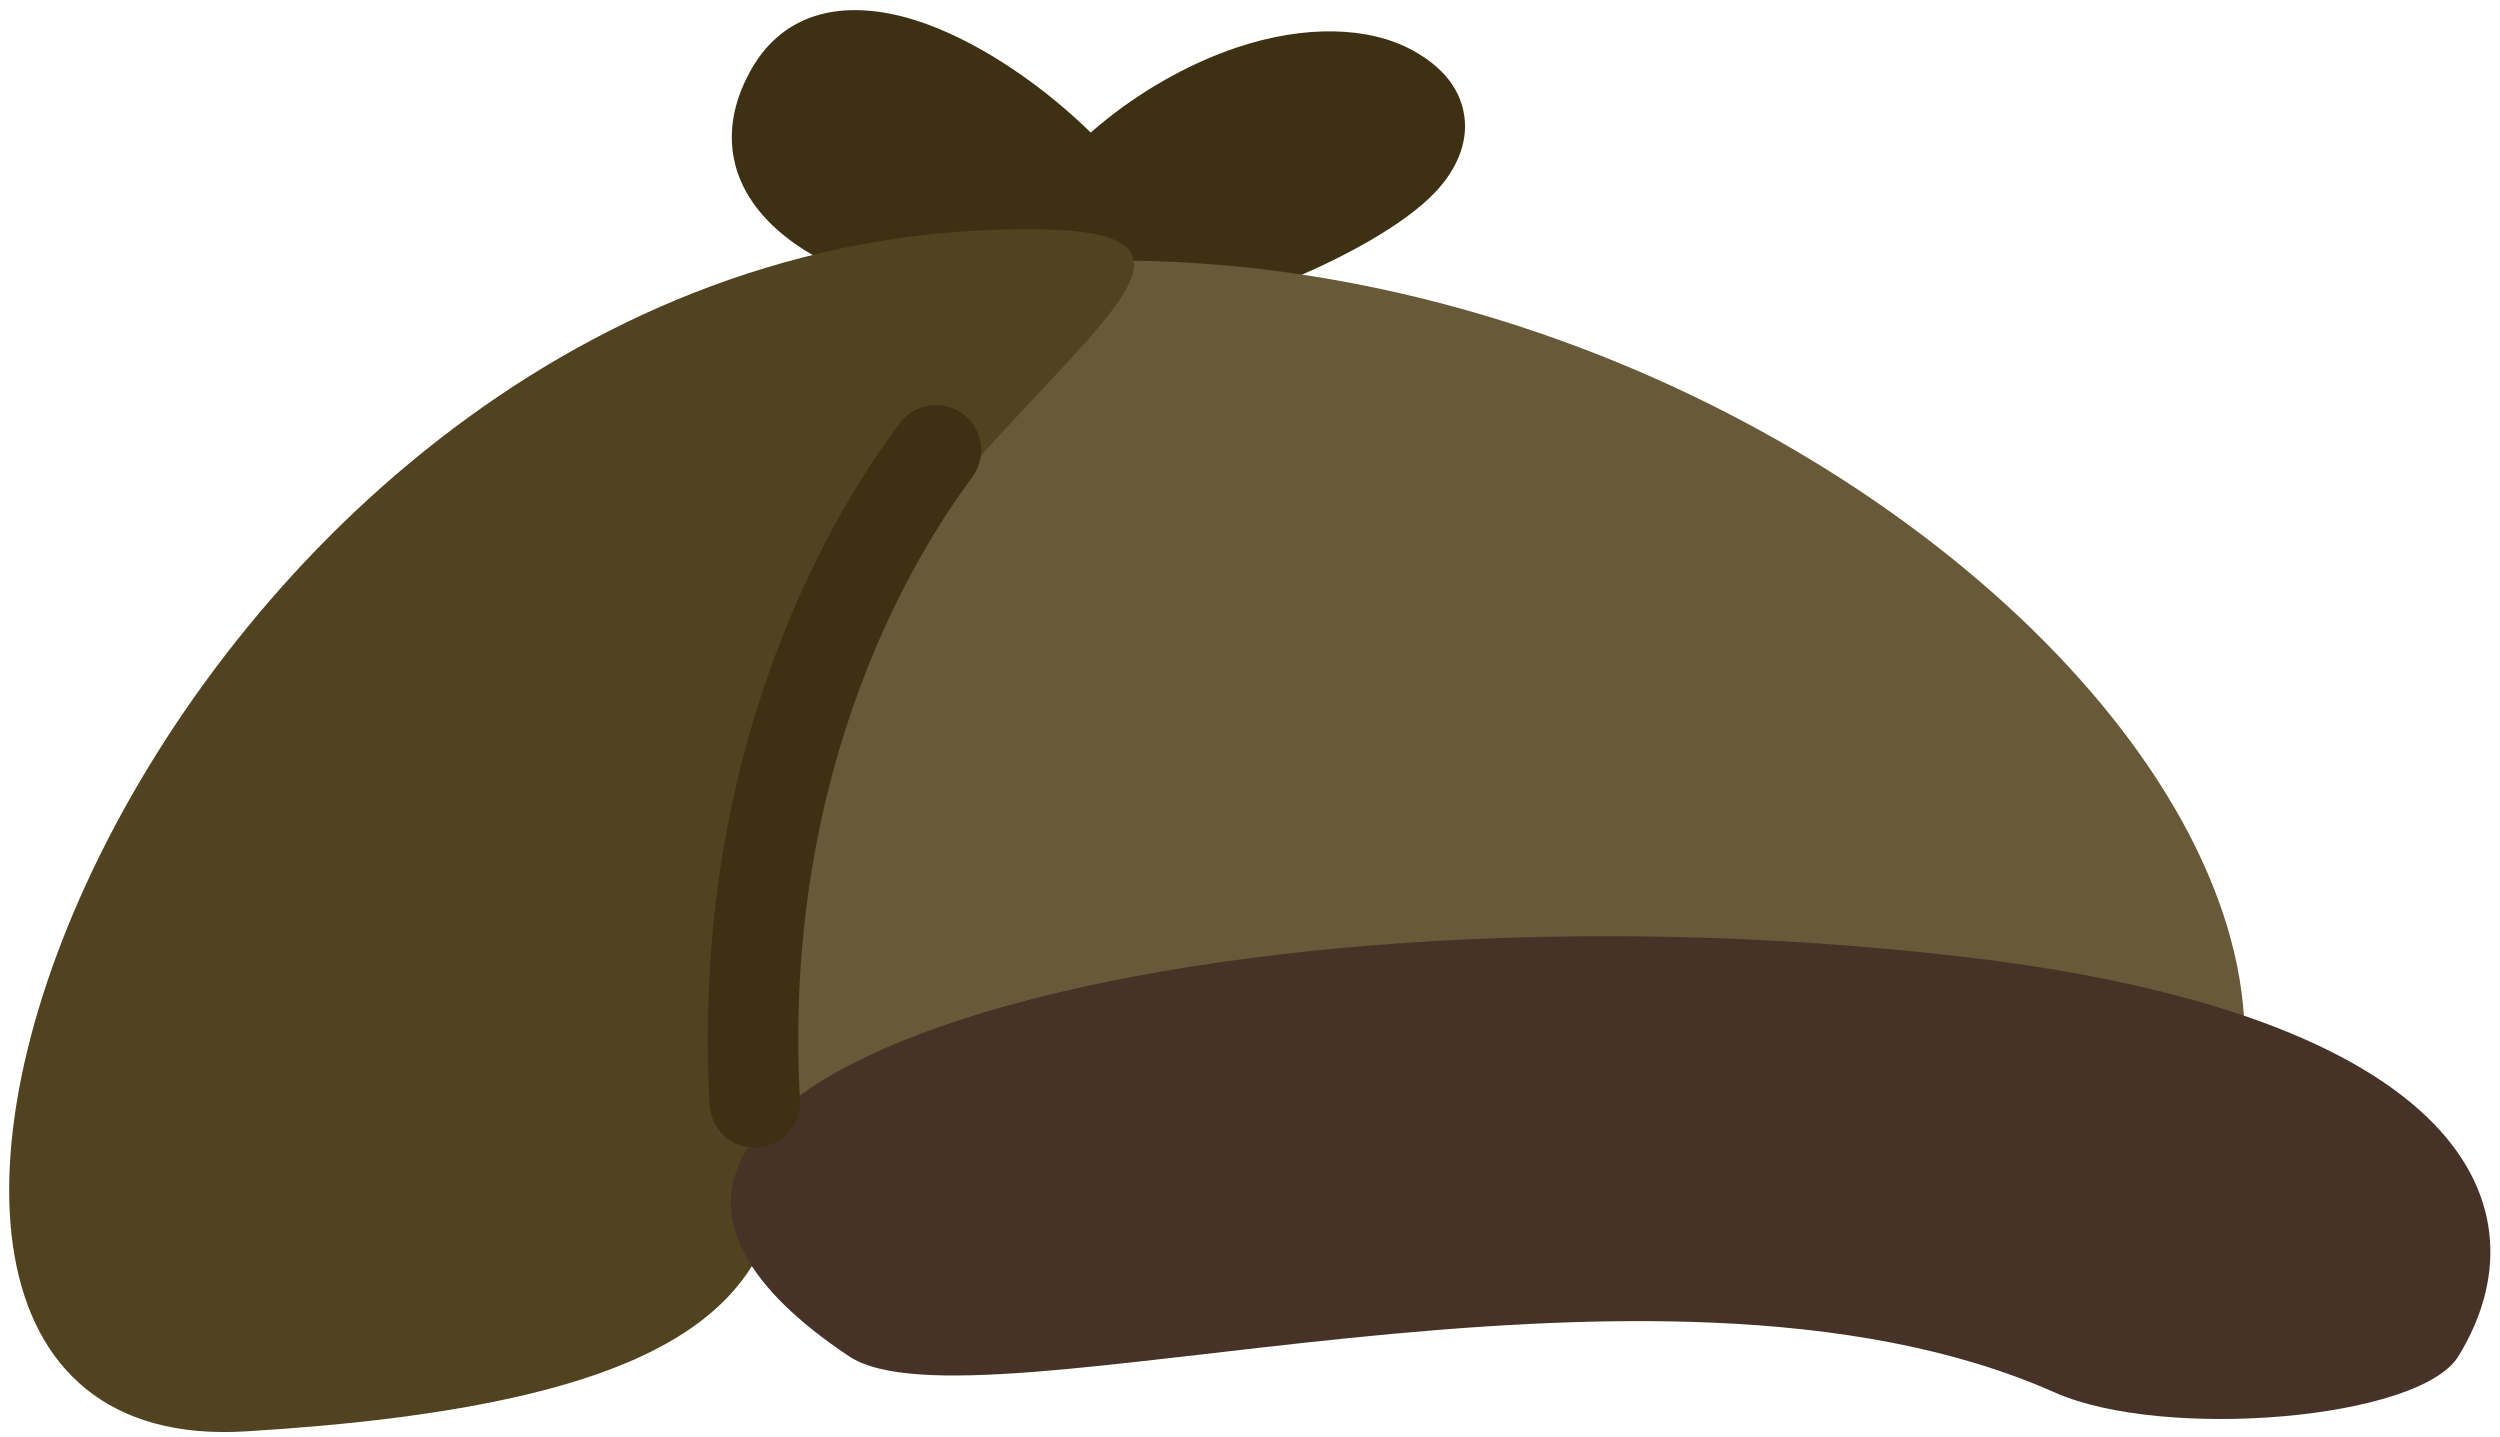
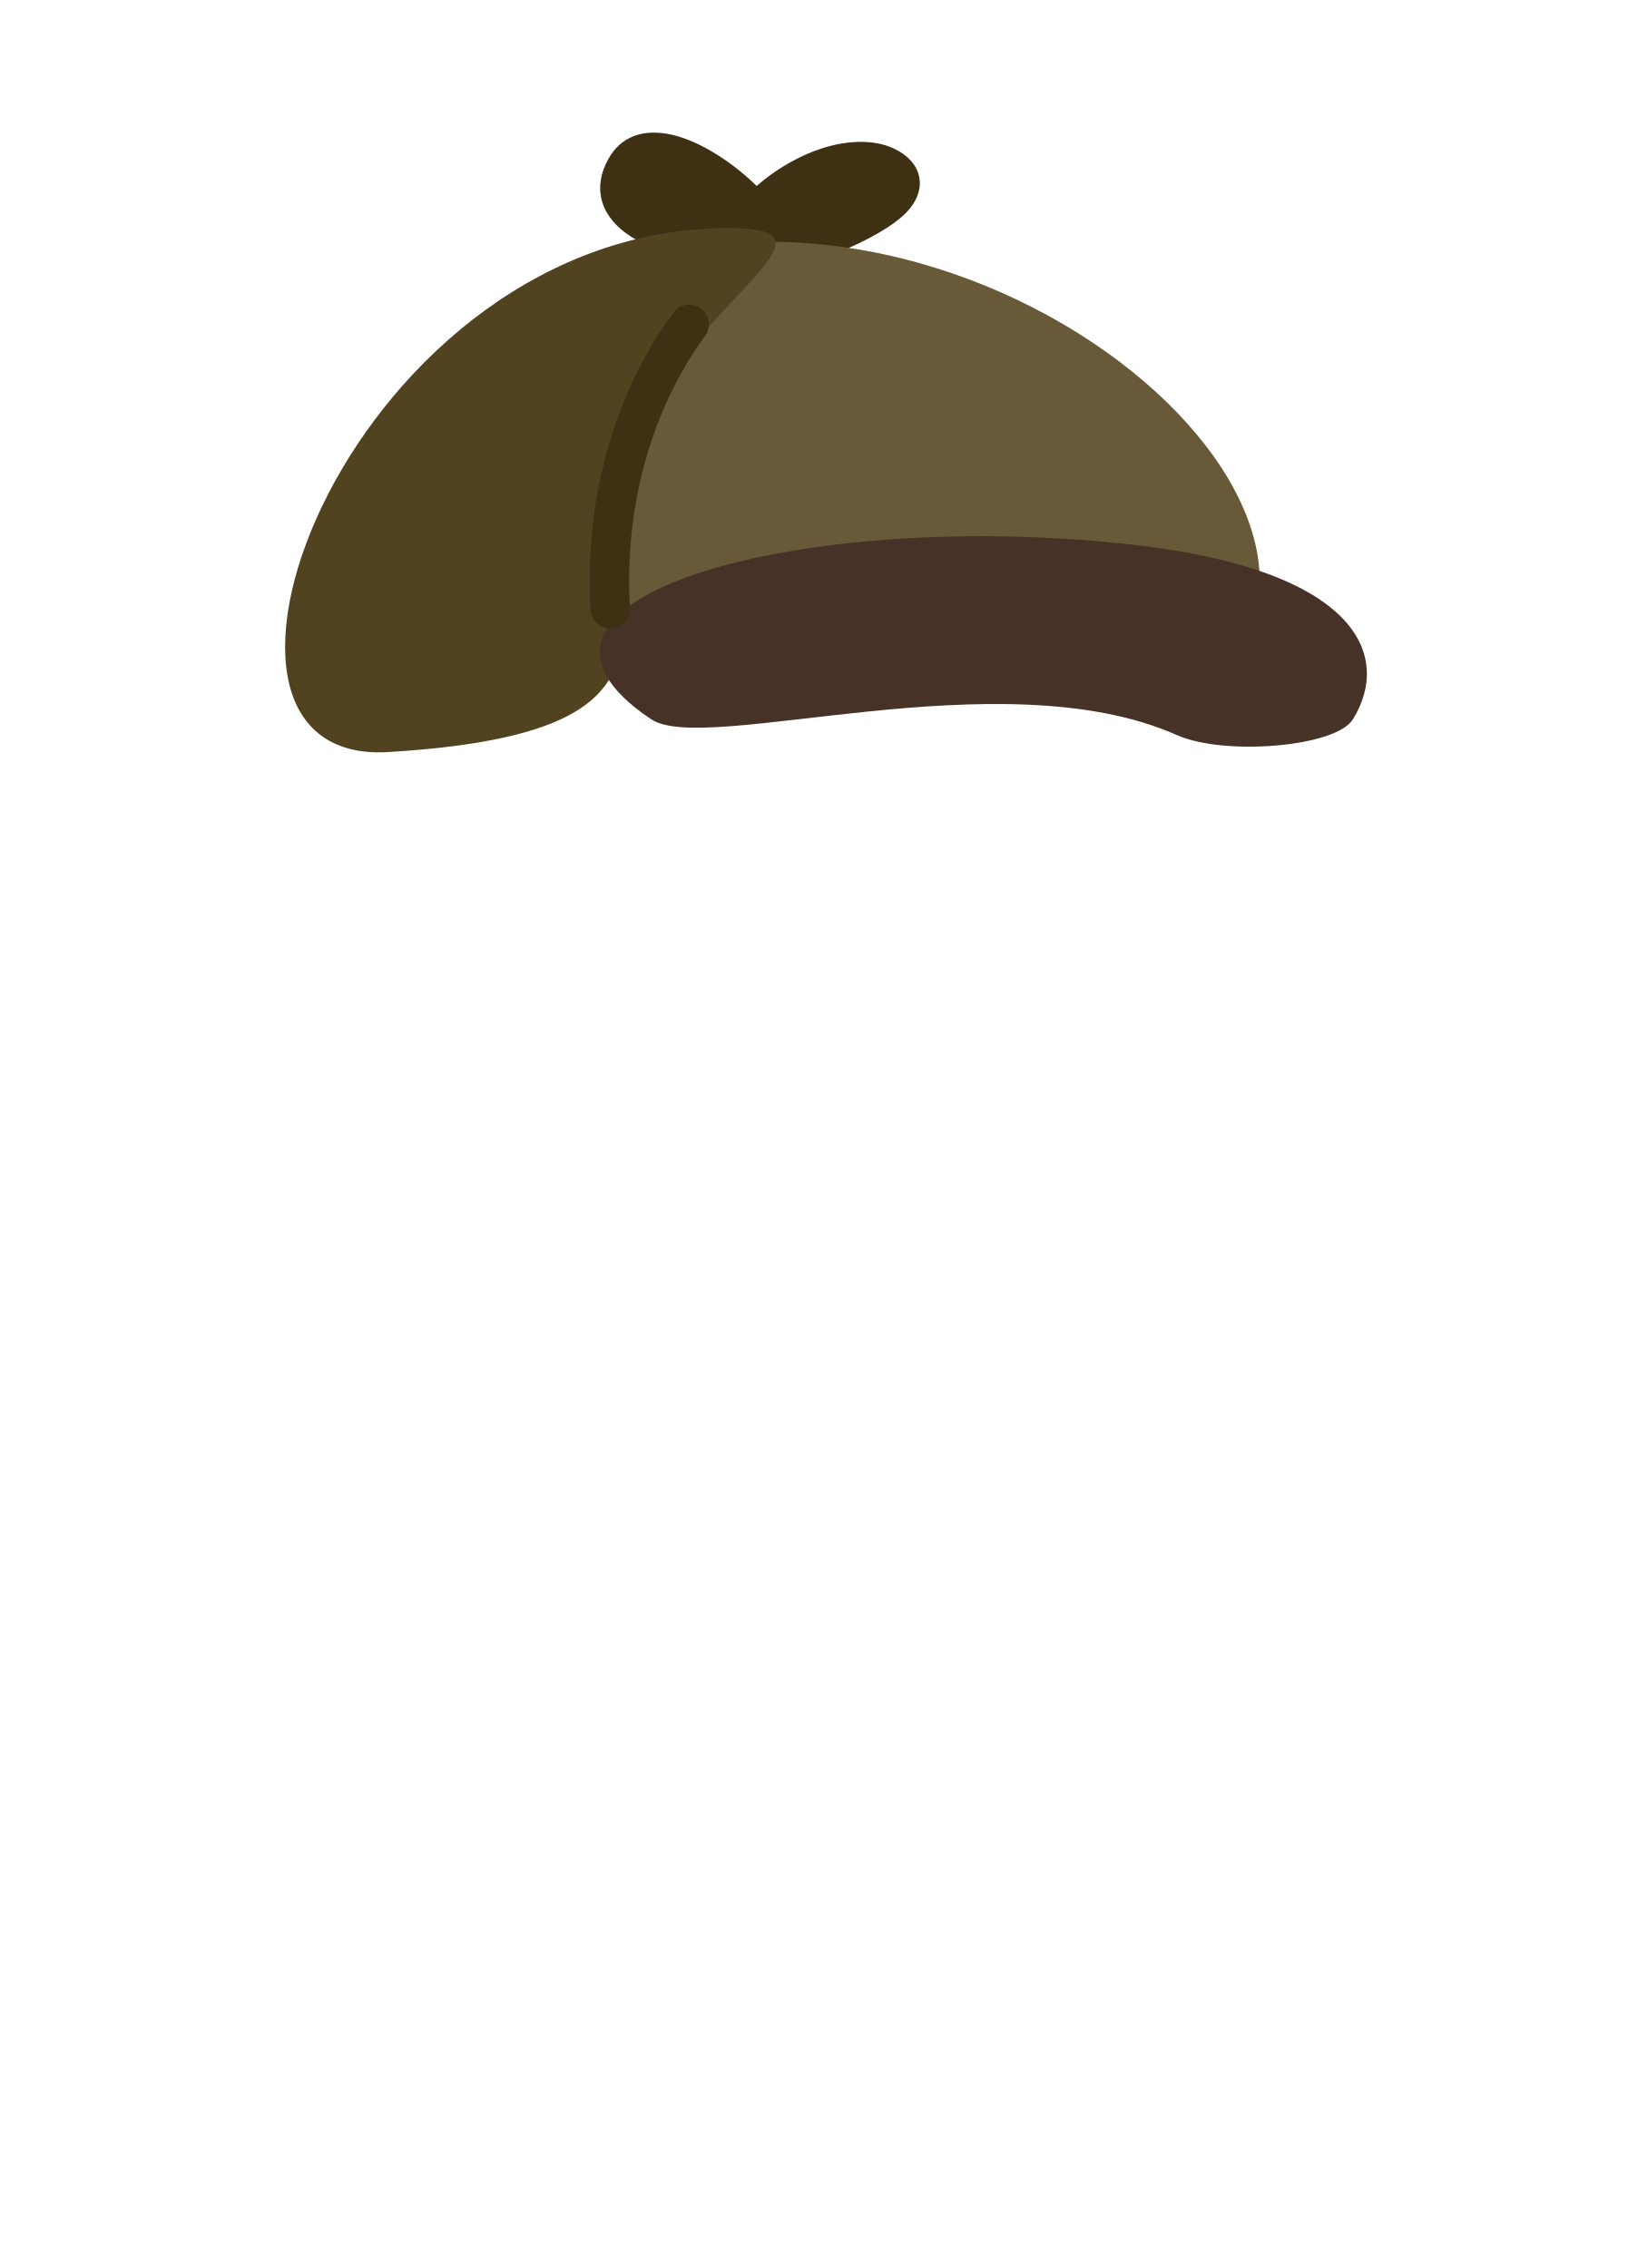
- <svg xmlns="http://www.w3.org/2000/svg" width="100%" height="100%" viewBox="0 0 221 127" version="1.1" xml:space="preserve" style="fill-rule:evenodd;clip-rule:evenodd;stroke-linejoin:round;stroke-miterlimit:2;">
-   <g transform="matrix(1,0,0,1,-57,-1808)">
+ <svg xmlns="http://www.w3.org/2000/svg" width="100%" height="100%" viewBox="0 0 330 460" version="1.1" xml:space="preserve" style="fill-rule:evenodd;clip-rule:evenodd;stroke-linejoin:round;stroke-miterlimit:2;">
+   <g transform="matrix(1,0,0,1,0,-1782)">
    <g transform="matrix(0.916667,0,0,1,394.167,-20.7069)">
      <g id="hat_sherlock_front" transform="matrix(1.09091,0,0,1,-582.727,1283.22)">
        <g transform="matrix(1,0,0,1,0,-542.707)">
          <path d="M290,1110.32C295.74,1099.53 312.124,1091.81 320,1096.18C331.014,1102.29 302.484,1112.75 297.839,1112.71L290,1110.32Z" style="fill:rgb(62,49,19);" />
          <path d="M286.468,1108.44C290.364,1101.12 298.544,1094.98 306.429,1092.36C312.287,1090.42 317.971,1090.48 321.942,1092.68C325.186,1094.48 326.318,1096.76 326.488,1098.85C326.652,1100.86 325.843,1103.11 323.85,1105.21C321.104,1108.1 315.603,1111.09 310.272,1113.24C304.865,1115.42 299.652,1116.72 297.805,1116.71C297.422,1116.7 297.041,1116.64 296.675,1116.53L288.836,1114.15C287.692,1113.8 286.764,1112.96 286.306,1111.86C285.847,1110.75 285.907,1109.5 286.468,1108.44ZM317.995,1099.64C315.667,1098.39 312.361,1098.82 308.952,1099.96C304.448,1101.45 299.771,1104.38 296.438,1108.1L298.345,1108.68C301.442,1108.34 310.734,1105 316.026,1101.36C316.736,1100.87 317.496,1100.14 317.995,1099.64Z" style="fill:rgb(62,49,19);" />
        </g>
        <g transform="matrix(1,0,0,1,0,-542.707)">
          <path d="M286.108,1112.71C283.966,1111.28 260.3,1108.29 266.831,1096.41C272.465,1086.16 293.738,1102.05 297.839,1112.71L286.108,1112.71Z" style="fill:rgb(62,49,19);" />
-           <path d="M284.049,1116.14C284.089,1116.16 284.123,1116.18 284.137,1116.19C284.098,1116.18 273.342,1113.62 268.033,1110.25C264.773,1108.17 262.509,1105.45 261.878,1102.23C261.436,1099.97 261.728,1097.39 263.325,1094.48C265.919,1089.77 270.531,1088.28 276.084,1089.49C280.85,1090.52 286.466,1093.77 291.247,1097.91C296.032,1102.06 299.951,1107.06 301.572,1111.27C302.045,1112.5 301.882,1113.88 301.136,1114.97C300.39,1116.06 299.157,1116.71 297.839,1116.71L286.108,1116.71C285.382,1116.71 284.67,1116.51 284.049,1116.14ZM284.137,1116.19C284.141,1116.19 284.144,1116.19 284.144,1116.19C284.144,1116.19 284.144,1116.19 284.137,1116.19ZM286.885,1108.71L290.753,1108.71C287.31,1104.5 282.137,1100.39 277.395,1098.31C275.832,1097.63 274.327,1097.17 272.963,1097.11C271.862,1097.06 270.887,1097.33 270.336,1098.34C268.444,1101.78 271.746,1103.43 274.856,1104.83C278.41,1106.43 282.472,1107.4 284.933,1108.08C285.691,1108.29 286.347,1108.51 286.885,1108.71Z" style="fill:rgb(62,49,19);" />
+           <path d="M284.137,1116.19C284.141,1116.19 284.144,1116.19 284.144,1116.19C284.144,1116.19 284.144,1116.19 284.137,1116.19ZM284.049,1116.14C284.089,1116.16 284.123,1116.18 284.137,1116.19C284.098,1116.18 273.342,1113.62 268.033,1110.25C264.773,1108.17 262.509,1105.45 261.878,1102.23C261.436,1099.97 261.728,1097.39 263.325,1094.48C265.919,1089.77 270.531,1088.28 276.084,1089.49C280.85,1090.52 286.466,1093.77 291.247,1097.91C296.032,1102.06 299.951,1107.06 301.572,1111.27C302.045,1112.5 301.882,1113.88 301.136,1114.97C300.39,1116.06 299.157,1116.71 297.839,1116.71L286.108,1116.71C285.382,1116.71 284.67,1116.51 284.049,1116.14ZM286.885,1108.71L290.753,1108.71C287.31,1104.5 282.137,1100.39 277.395,1098.31C275.832,1097.63 274.327,1097.17 272.963,1097.11C271.862,1097.06 270.887,1097.33 270.336,1098.34C268.444,1101.78 271.746,1103.43 274.856,1104.83C278.41,1106.43 282.472,1107.4 284.933,1108.08C285.691,1108.29 286.347,1108.51 286.885,1108.71Z" style="fill:rgb(62,49,19);" />
        </g>
        <g transform="matrix(1,0,0,1,0,-542.707)">
          <path d="M371.867,1184.2C390.787,1186.56 394.765,1189.03 395.326,1182.71C399.555,1134.96 284.464,1068.42 218.761,1148.72C202.539,1168.55 182.442,1216.14 220,1206.75C261.79,1196.3 266.717,1198.04 310,1195.5C342.733,1193.57 338.869,1182.79 371.867,1184.2Z" style="fill:rgb(104,90,57);" />
        </g>
        <g transform="matrix(1,0,0,1,0,-542.707)">
          <path d="M254.522,1201.37C253.562,1203.36 251.169,1204.19 249.181,1203.23C247.193,1202.27 246.358,1199.88 247.317,1197.89C253.232,1185.64 254.657,1185.96 255.408,1172.43C256.537,1152.11 256.602,1152.03 264.354,1133.13C265.192,1131.09 267.53,1130.12 269.573,1130.95C271.615,1131.79 272.593,1134.13 271.755,1136.17C264.515,1153.82 264.45,1153.9 263.396,1172.88C262.557,1187.99 261.13,1187.68 254.522,1201.37Z" style="fill:rgb(62,49,19);" />
        </g>
        <g transform="matrix(1,0,0,1,0,-542.707)">
          <path d="M288.59,1108.46C211.555,1107.64 170.108,1217.68 218.714,1214.73C295.727,1210.06 250.994,1178.65 272.062,1143.81C285.889,1120.95 310.354,1108.69 288.59,1108.46Z" style="fill:rgb(82,67,32);" />
        </g>
        <g transform="matrix(1,0,0,1,0,-542.707)">
          <path d="M370,1172.71C303.221,1165.06 235.045,1183.41 272.056,1208.09C283.138,1215.48 342.848,1195.39 378.62,1211.28C388.228,1215.56 410.861,1213.71 414.318,1208.09C422.314,1195.1 415.11,1177.87 370,1172.71Z" style="fill:rgb(70,50,39);" />
        </g>
        <g transform="matrix(1,0,0,1,0,-542.707)">
          <path d="M267.719,1185.43C267.842,1187.63 266.152,1189.52 263.948,1189.64C261.743,1189.77 259.854,1188.08 259.731,1185.87C257.785,1150.96 273.552,1129.65 276.52,1125.62C277.83,1123.84 280.336,1123.46 282.113,1124.77C283.891,1126.08 284.27,1128.59 282.961,1130.36C280.249,1134.04 265.941,1153.54 267.719,1185.43Z" style="fill:rgb(62,49,19);" />
        </g>
      </g>
    </g>
  </g>
</svg>
